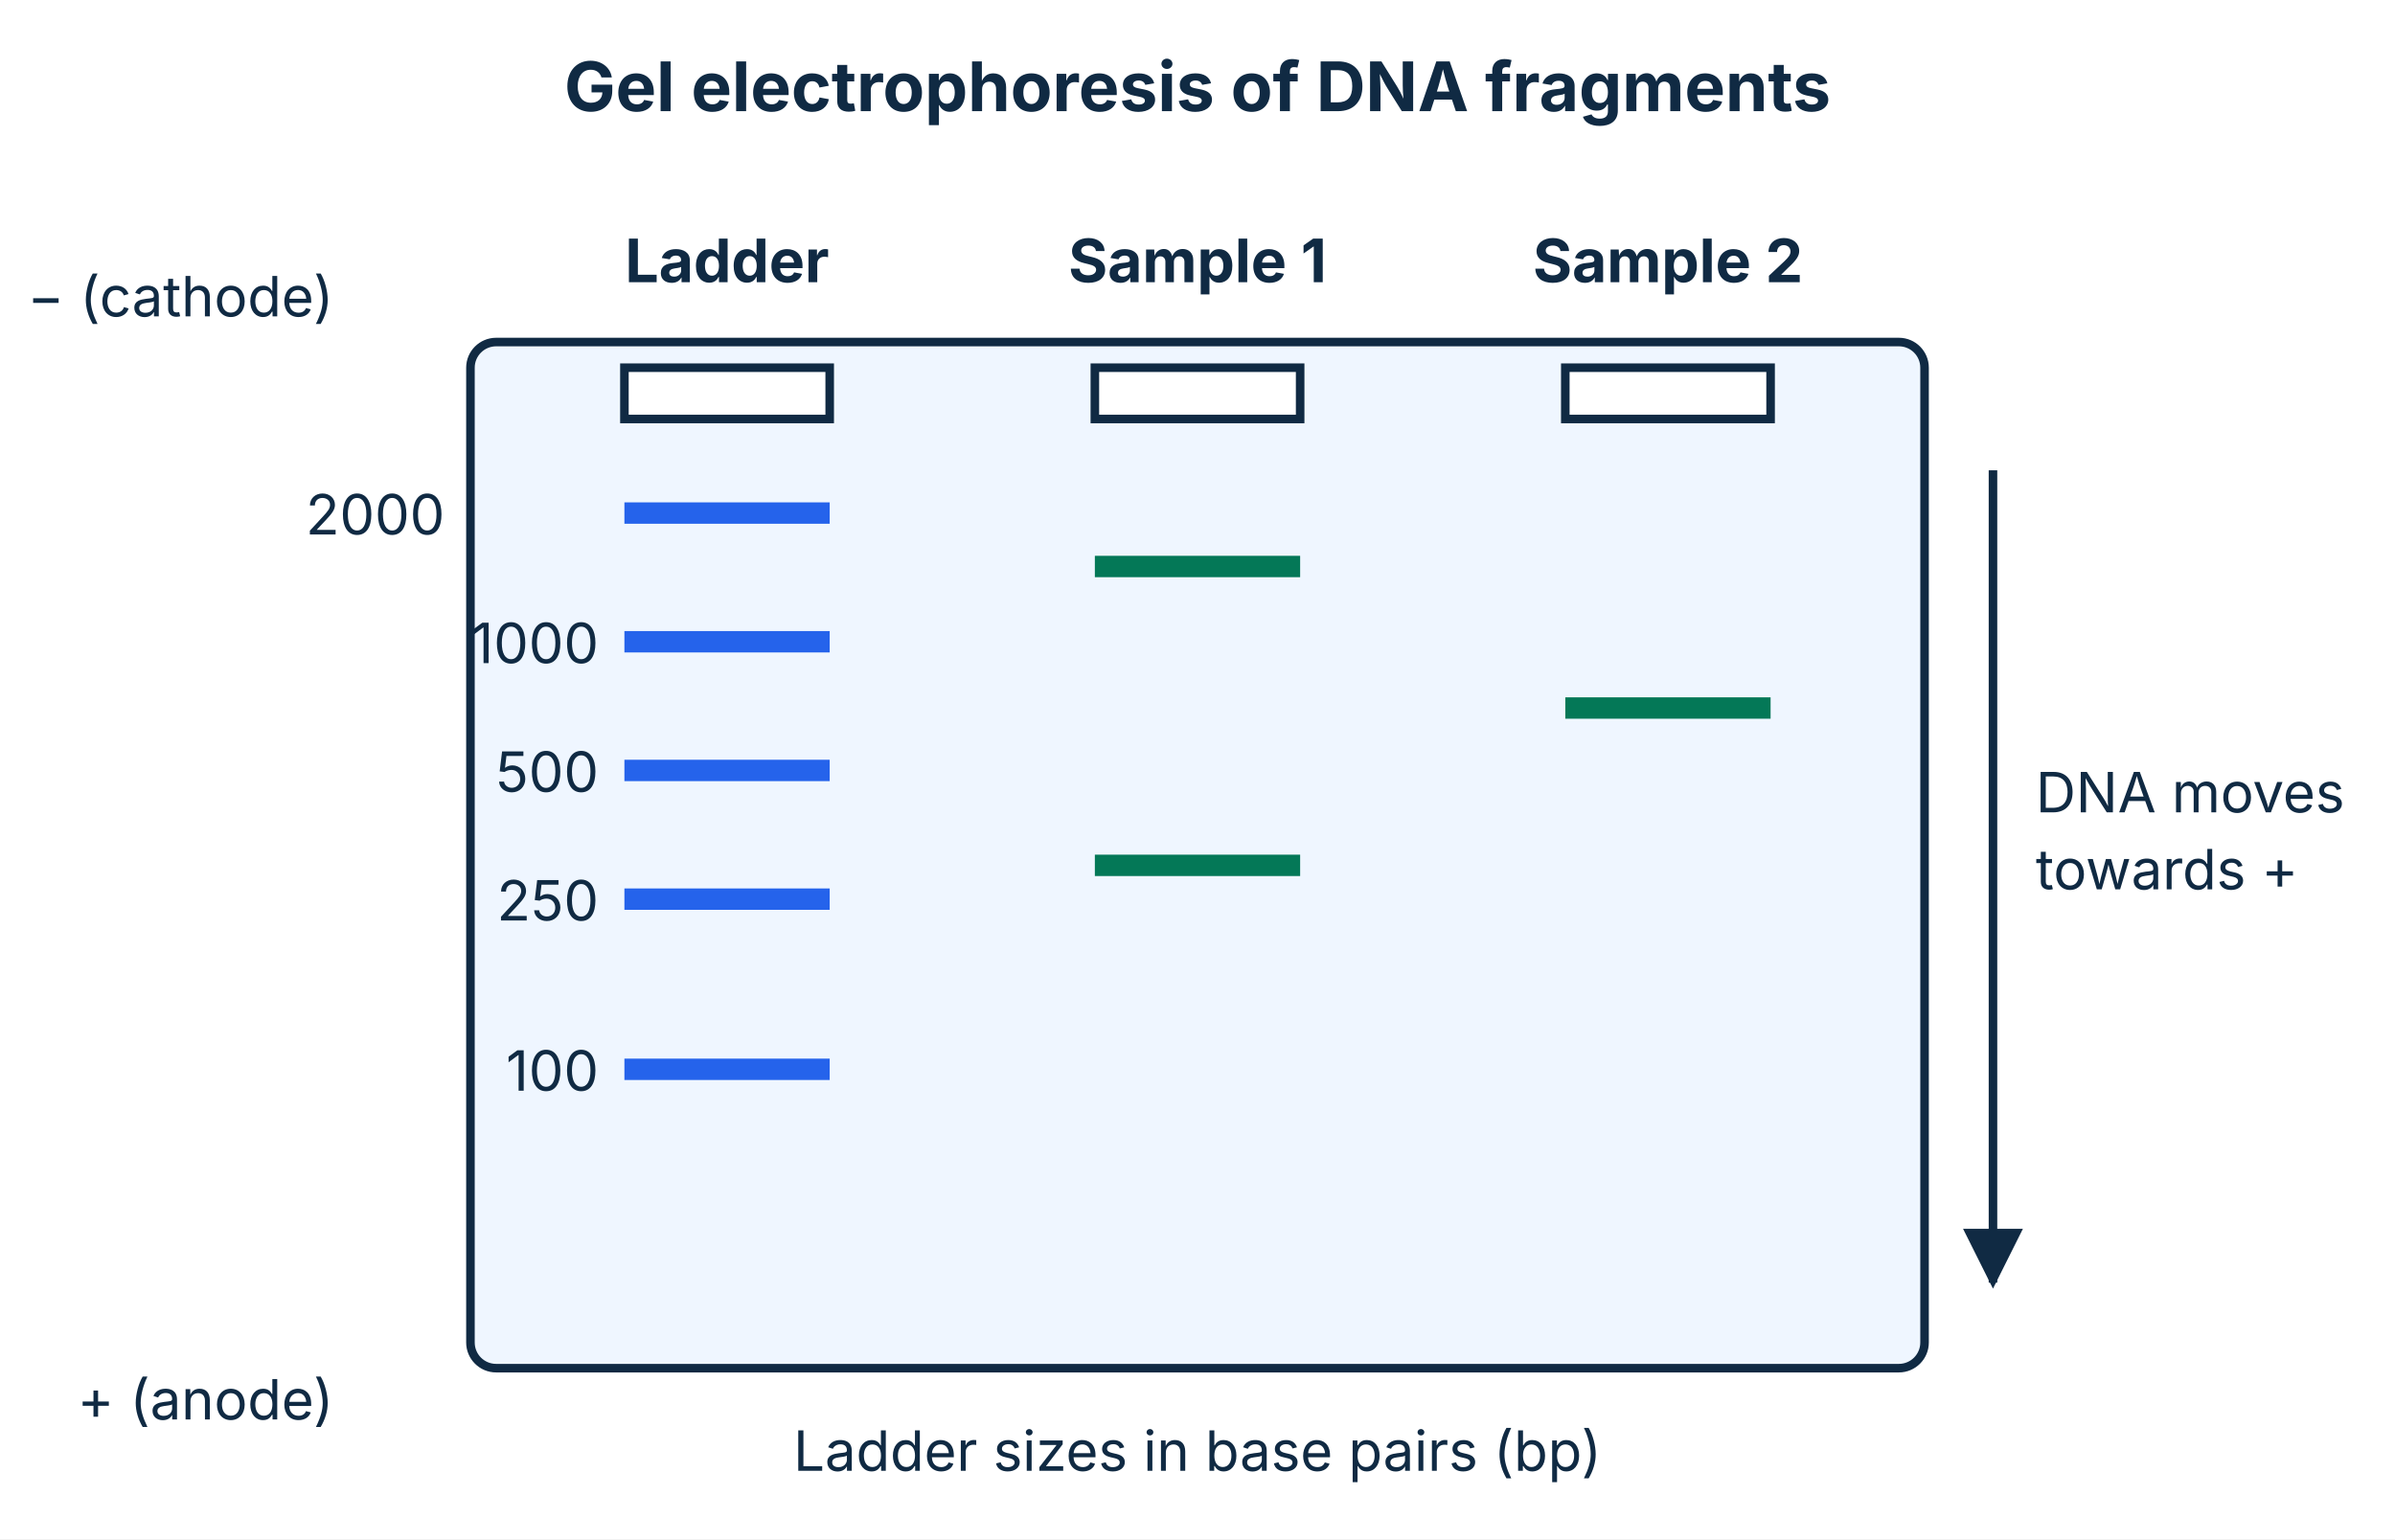
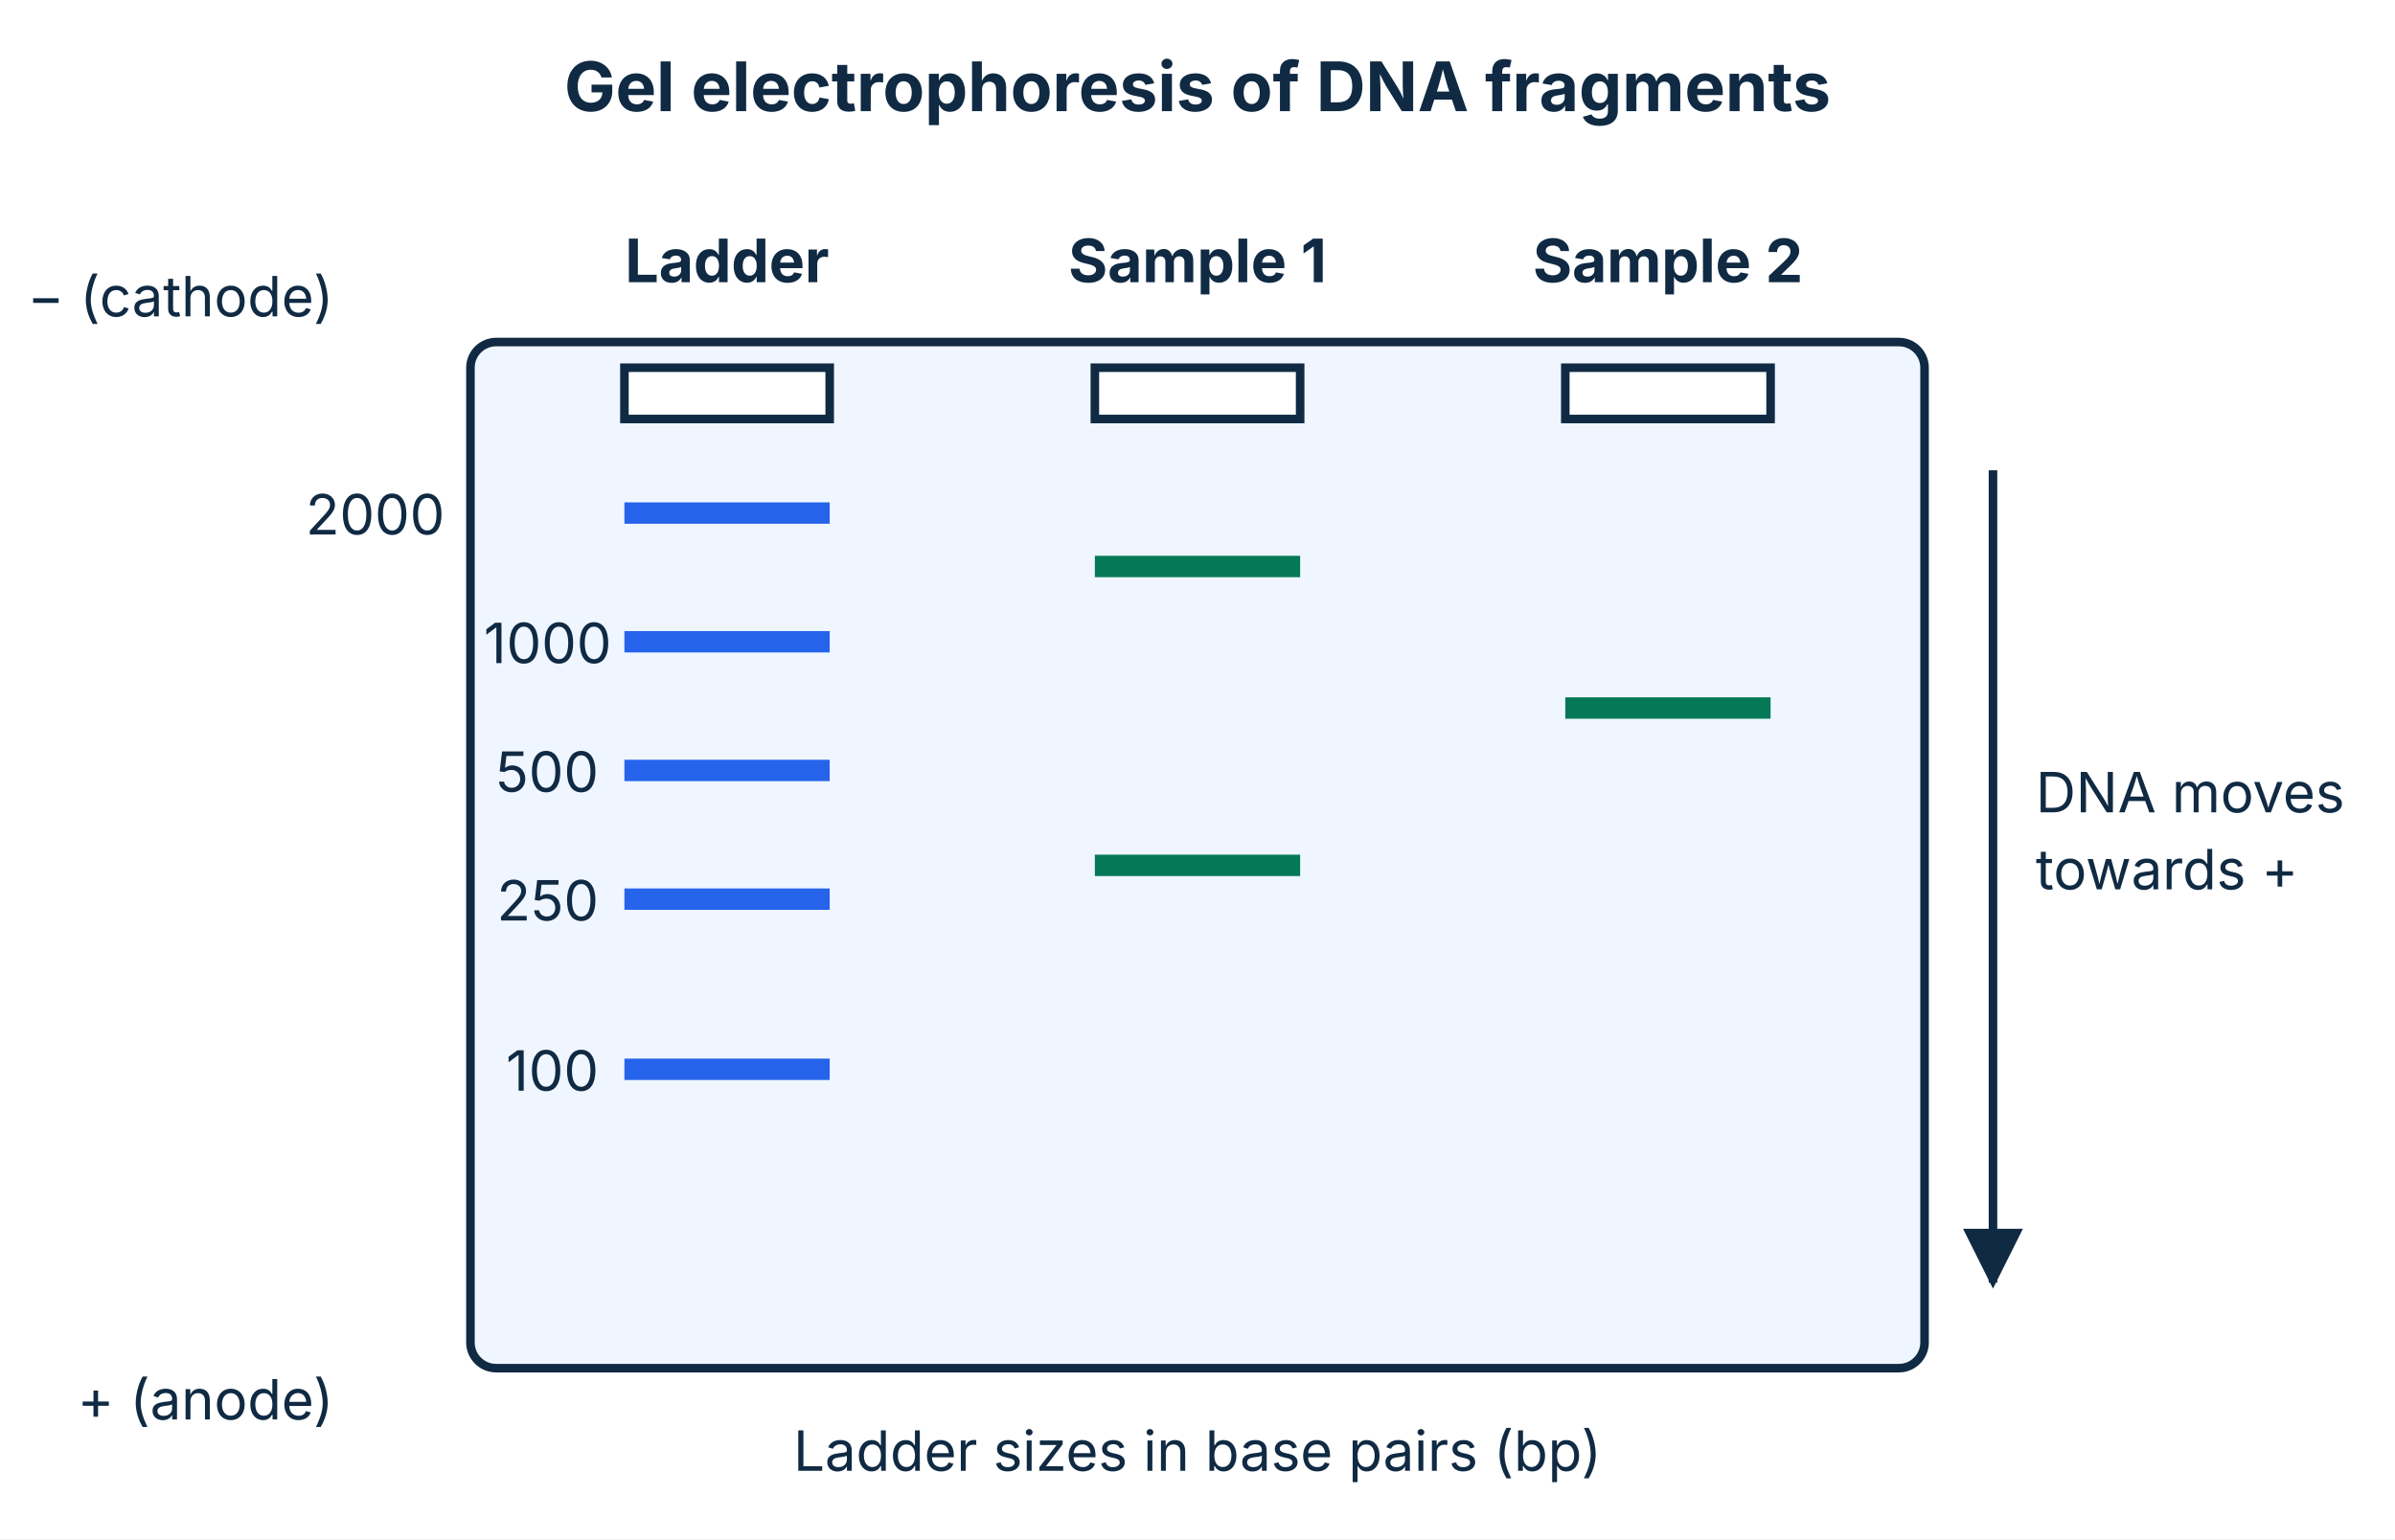
<svg xmlns="http://www.w3.org/2000/svg" viewBox="0 0 560 360" font-family="Inter, Arial, sans-serif" role="img">
  <rect x="0" y="0" width="560" height="360" fill="#FFFFFF" />
  <defs>
    <marker id="ah" viewBox="0 0 10 10" refX="9" refY="5" markerWidth="7" markerHeight="7" orient="auto-start-reverse">
      <path d="M0,0 L10,5 L0,10 z" fill="#102A43" />
    </marker>
    <marker id="ab" viewBox="0 0 10 10" refX="9" refY="5" markerWidth="7" markerHeight="7" orient="auto-start-reverse">
      <path d="M0,0 L10,5 L0,10 z" fill="#2563EB" />
    </marker>
    <marker id="aa" viewBox="0 0 10 10" refX="9" refY="5" markerWidth="7" markerHeight="7" orient="auto-start-reverse">
      <path d="M0,0 L10,5 L0,10 z" fill="#B45309" />
    </marker>
  </defs>
  <text x="280" y="26" font-size="16" text-anchor="middle" fill="#102A43" font-weight="700">Gel electrophoresis of DNA fragments</text>
  <rect x="110" y="80" width="340" height="240" rx="6" fill="#EFF6FF" stroke="#102A43" stroke-width="2" />
  <text x="78" y="74" font-size="13" text-anchor="end" fill="#102A43" font-weight="400">− (cathode)</text>
  <text x="78" y="332" font-size="13" text-anchor="end" fill="#102A43" font-weight="400">+ (anode)</text>
  <rect x="146" y="86" width="48" height="12" rx="0" fill="#FFFFFF" stroke="#102A43" stroke-width="2" />
  <text x="170" y="66" font-size="14" text-anchor="middle" fill="#102A43" font-weight="700">Ladder</text>
  <rect x="256" y="86" width="48" height="12" rx="0" fill="#FFFFFF" stroke="#102A43" stroke-width="2" />
  <text x="280" y="66" font-size="14" text-anchor="middle" fill="#102A43" font-weight="700">Sample 1</text>
  <rect x="366" y="86" width="48" height="12" rx="0" fill="#FFFFFF" stroke="#102A43" stroke-width="2" />
  <text x="390" y="66" font-size="14" text-anchor="middle" fill="#102A43" font-weight="700">Sample 2</text>
  <line x1="146" y1="120" x2="194" y2="120" stroke="#2563EB" stroke-width="5" />
  <text x="104" y="125" font-size="13" text-anchor="end" fill="#102A43" font-weight="400">2000</text>
  <line x1="146" y1="150.1" x2="194" y2="150.1" stroke="#2563EB" stroke-width="5" />
-   <text x="140" y="155.1" font-size="13" text-anchor="end" fill="#102A43" font-weight="400">1000</text>
+   <text x="143" y="155.1" font-size="13" text-anchor="end" fill="#102A43" font-weight="400">1000</text>
  <line x1="146" y1="180.2" x2="194" y2="180.2" stroke="#2563EB" stroke-width="5" />
  <text x="140" y="185.2" font-size="13" text-anchor="end" fill="#102A43" font-weight="400">500</text>
  <line x1="146" y1="210.3" x2="194" y2="210.3" stroke="#2563EB" stroke-width="5" />
  <text x="140" y="215.3" font-size="13" text-anchor="end" fill="#102A43" font-weight="400">250</text>
  <line x1="146" y1="250.1" x2="194" y2="250.1" stroke="#2563EB" stroke-width="5" />
  <text x="140" y="255.1" font-size="13" text-anchor="end" fill="#102A43" font-weight="400">100</text>
  <line x1="256" y1="132.5" x2="304" y2="132.5" stroke="#047857" stroke-width="5" />
  <line x1="256" y1="202.4" x2="304" y2="202.4" stroke="#047857" stroke-width="5" />
  <line x1="366" y1="165.6" x2="414" y2="165.6" stroke="#047857" stroke-width="5" />
  <line x1="466" y1="110" x2="466" y2="300" stroke="#102A43" stroke-width="2" marker-end="url(#ah)" />
  <text x="476" y="190" font-size="13" text-anchor="start" fill="#102A43" font-weight="400">DNA moves</text>
  <text x="476" y="208" font-size="13" text-anchor="start" fill="#102A43" font-weight="400">towards +</text>
  <text x="280" y="344" font-size="13" text-anchor="middle" fill="#102A43" font-weight="400">Ladder sizes in base pairs (bp)</text>
</svg>
